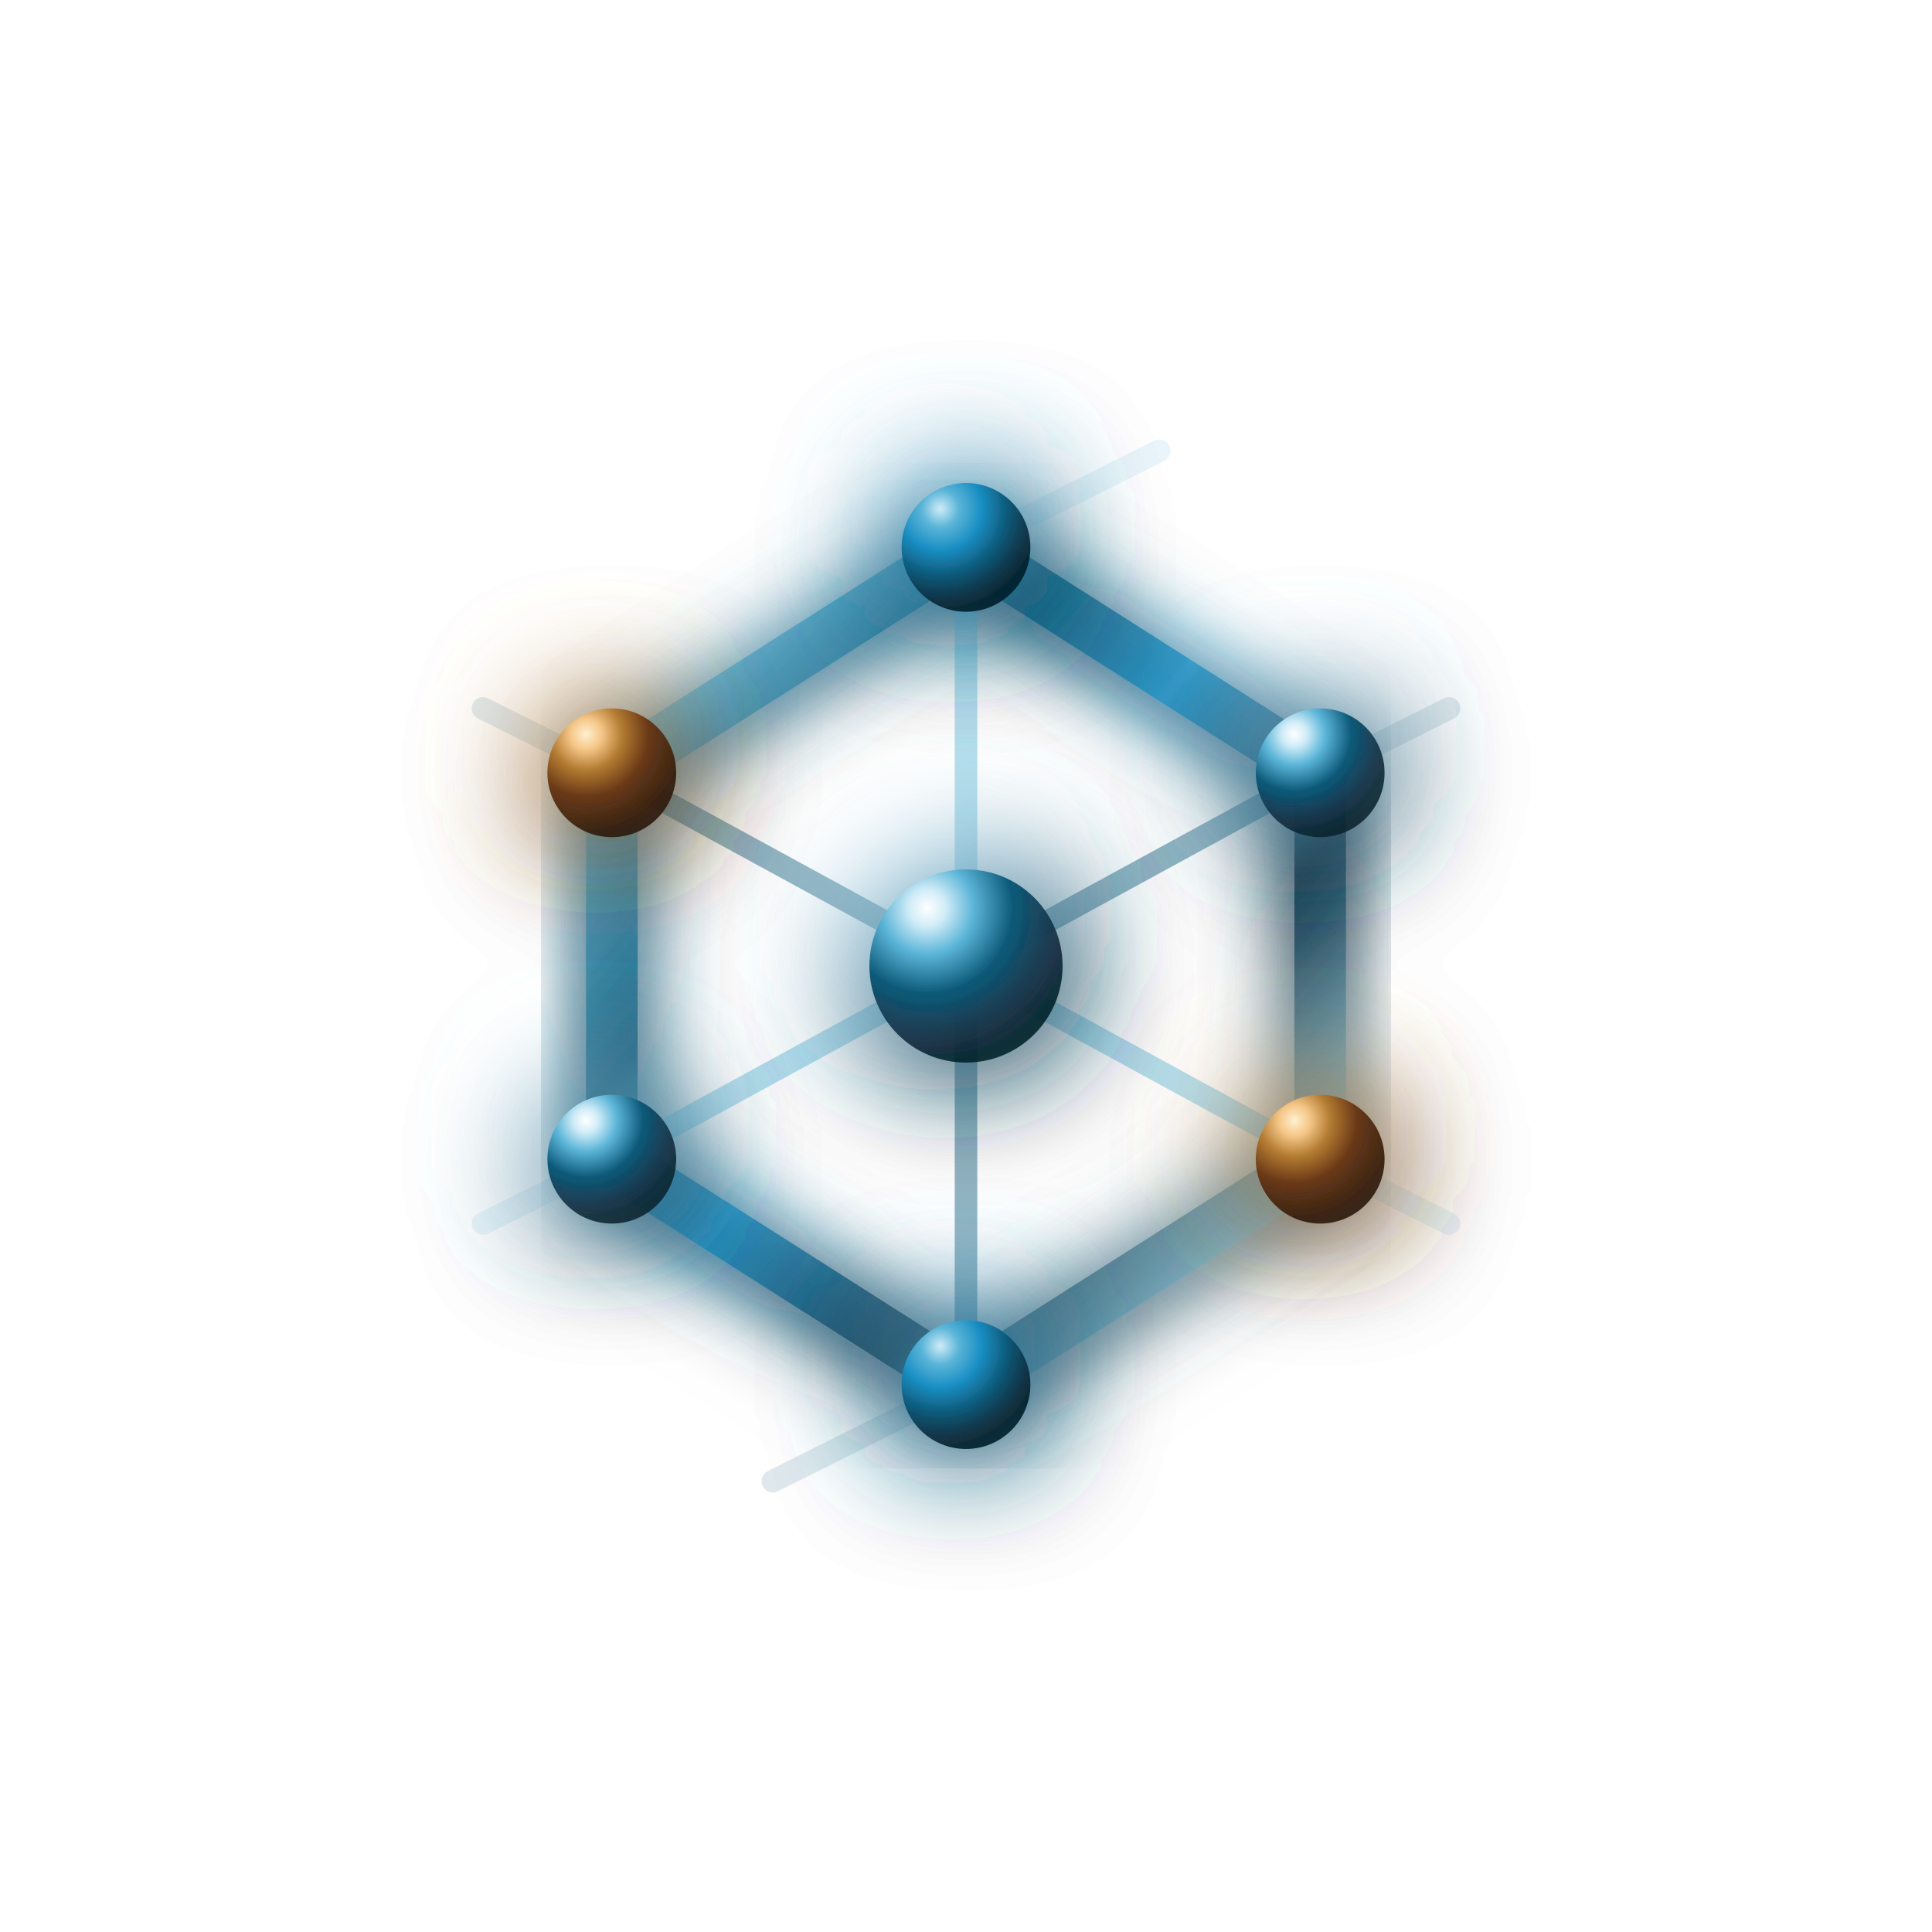
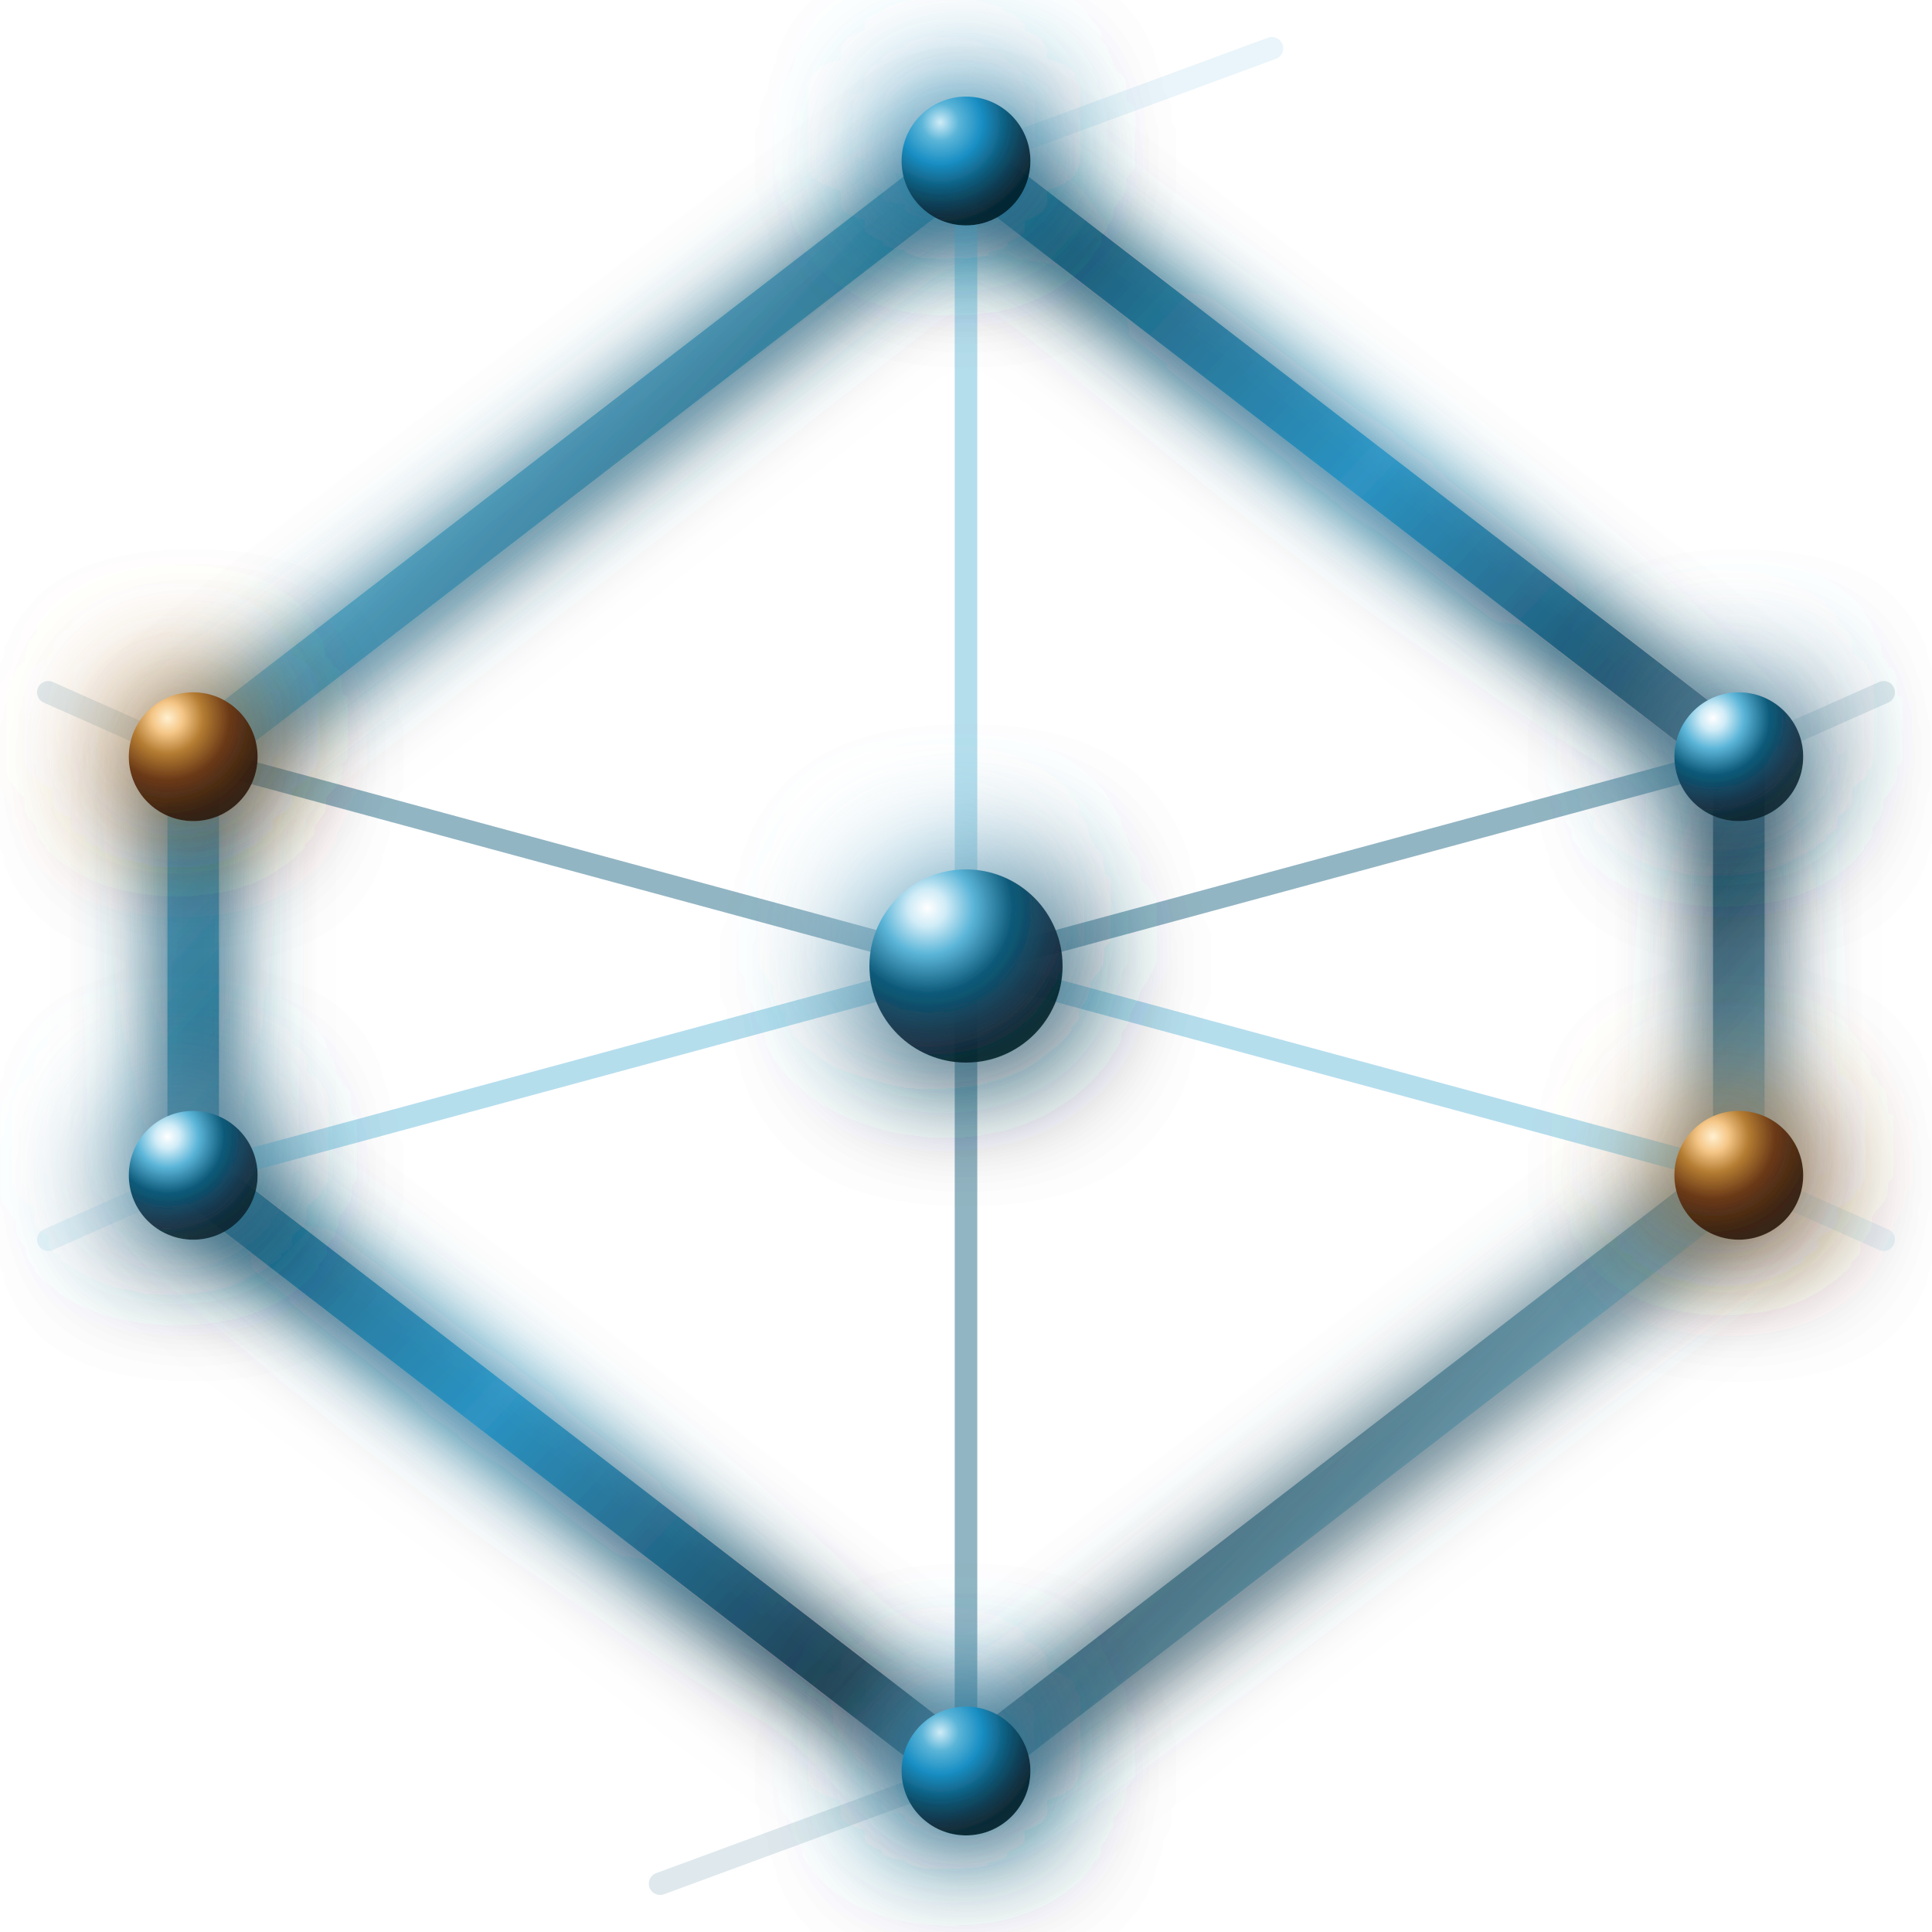
<svg xmlns="http://www.w3.org/2000/svg" viewBox="0 0 120 120" role="img" aria-labelledby="x1-logo-title x1-logo-desc">
  <defs>
    <linearGradient id="hex-stroke" x1="0" y1="0" x2="1" y2="1">
      <stop offset="0" stop-color="#c8e8f5" />
      <stop offset="0.12" stop-color="#5bb5d8" />
      <stop offset="0.32" stop-color="#0e5a7a" />
      <stop offset="0.48" stop-color="#1a8fc4" />
      <stop offset="0.68" stop-color="#082f44" />
      <stop offset="0.88" stop-color="#8cc8db" />
      <stop offset="1" stop-color="#d0ecf7" />
    </linearGradient>
    <radialGradient id="pulse-silver" cx="30%" cy="20%" r="80%">
      <stop offset="0" stop-color="#ffffff" />
      <stop offset="0.12" stop-color="#d0ecf7" />
      <stop offset="0.3" stop-color="#5bb5d8" />
      <stop offset="0.55" stop-color="#0e5a7a" />
      <stop offset="1" stop-color="#041820" stop-opacity=".85" />
    </radialGradient>
    <radialGradient id="pulse-metal-blue" cx="30%" cy="20%" r="80%">
      <stop offset="0" stop-color="#d0ecf7" />
      <stop offset="0.18" stop-color="#5bb5d8" />
      <stop offset="0.4" stop-color="#1a8fc4" />
      <stop offset="0.65" stop-color="#0e5a7a" />
      <stop offset="1" stop-color="#051520" stop-opacity=".9" />
    </radialGradient>
    <radialGradient id="pulse-copper" cx="30%" cy="20%" r="80%">
      <stop offset="0" stop-color="#fff0d0" />
      <stop offset="0.15" stop-color="#f5c788" />
      <stop offset="0.35" stop-color="#b37b31" />
      <stop offset="0.6" stop-color="#6b3a18" />
      <stop offset="1" stop-color="#2a1208" stop-opacity=".9" />
    </radialGradient>
    <filter id="glow" x="-50%" y="-50%" width="200%" height="200%">
      <feGaussianBlur stdDeviation="2.5" result="blur" />
      <feMerge>
        <feMergeNode in="blur" />
        <feMergeNode in="SourceGraphic" />
      </feMerge>
    </filter>
    <filter id="glow-strong" x="-80%" y="-80%" width="260%" height="260%">
      <feGaussianBlur stdDeviation="4" result="blur" />
      <feMerge>
        <feMergeNode in="blur" />
        <feMergeNode in="blur" />
        <feMergeNode in="SourceGraphic" />
      </feMerge>
    </filter>
    <filter id="metal-shadow" x="-10%" y="-10%" width="120%" height="120%">
      <feDropShadow dx="0" dy="1" stdDeviation="1.5" flood-color="#020508" flood-opacity=".65" />
    </filter>
  </defs>
  <g fill="none" stroke-linecap="round" stroke-linejoin="round" filter="url(#metal-shadow)">
-     <polygon points="60,34 82,48 82,72 60,86 38,72 38,48" stroke="url(#hex-stroke)" stroke-width="3.2" opacity=".85" filter="url(#glow)" />
+     <polygon points="60,10 108,47 108,73 60,110 12,73 12,47" stroke="url(#hex-stroke)" stroke-width="3.2" opacity=".85" filter="url(#glow)" />
  </g>
  <g fill="none" stroke-linecap="round" stroke-width="1.4" opacity=".45">
-     <line x1="60" y1="60" x2="60" y2="34" stroke="#5bb5d8" />
-     <line x1="60" y1="60" x2="82" y2="48" stroke="#0e5a7a" />
-     <line x1="60" y1="60" x2="82" y2="72" stroke="#5bb5d8" />
-     <line x1="60" y1="60" x2="60" y2="86" stroke="#0e5a7a" />
-     <line x1="60" y1="60" x2="38" y2="72" stroke="#5bb5d8" />
-     <line x1="60" y1="60" x2="38" y2="48" stroke="#0e5a7a" />
-     <line x1="60" y1="34" x2="72" y2="28" stroke="#5bb5d8" opacity=".3" />
-     <line x1="82" y1="48" x2="90" y2="44" stroke="#0e5a7a" opacity=".3" />
-     <line x1="82" y1="72" x2="90" y2="76" stroke="#5bb5d8" opacity=".3" />
-     <line x1="60" y1="86" x2="48" y2="92" stroke="#0e5a7a" opacity=".3" />
-     <line x1="38" y1="72" x2="30" y2="76" stroke="#5bb5d8" opacity=".3" />
-     <line x1="38" y1="48" x2="30" y2="44" stroke="#0e5a7a" opacity=".3" />
+     <line x1="60" y1="60" x2="60" y2="10" stroke="#5bb5d8" />
+     <line x1="60" y1="60" x2="108" y2="47" stroke="#0e5a7a" />
+     <line x1="60" y1="60" x2="108" y2="73" stroke="#5bb5d8" />
+     <line x1="60" y1="60" x2="60" y2="110" stroke="#0e5a7a" />
+     <line x1="60" y1="60" x2="12" y2="73" stroke="#5bb5d8" />
+     <line x1="60" y1="60" x2="12" y2="47" stroke="#0e5a7a" />
+     <line x1="60" y1="10" x2="79" y2="3" stroke="#5bb5d8" opacity=".3" />
+     <line x1="108" y1="47" x2="117" y2="43" stroke="#0e5a7a" opacity=".3" />
+     <line x1="108" y1="73" x2="117" y2="77" stroke="#5bb5d8" opacity=".3" />
+     <line x1="60" y1="110" x2="41" y2="117" stroke="#0e5a7a" opacity=".3" />
+     <line x1="12" y1="73" x2="3" y2="77" stroke="#5bb5d8" opacity=".3" />
+     <line x1="12" y1="47" x2="3" y2="43" stroke="#0e5a7a" opacity=".3" />
  </g>
  <g filter="url(#glow-strong)">
-     <circle cx="60" cy="34" r="4" fill="url(#pulse-metal-blue)" class="pulse-node">
+     <circle cx="60" cy="10" r="4" fill="url(#pulse-metal-blue)" class="pulse-node">
      <animate attributeName="r" values="3;5;3" dur="2.8s" repeatCount="indefinite" />
      <animate attributeName="opacity" values=".7;1;.7" dur="2.8s" repeatCount="indefinite" />
    </circle>
-     <circle cx="82" cy="48" r="4" fill="url(#pulse-silver)" class="pulse-node">
+     <circle cx="108" cy="47" r="4" fill="url(#pulse-silver)" class="pulse-node">
      <animate attributeName="r" values="3;5;3" dur="2.8s" begin=".7s" repeatCount="indefinite" />
      <animate attributeName="opacity" values=".7;1;.7" dur="2.8s" begin=".7s" repeatCount="indefinite" />
    </circle>
-     <circle cx="82" cy="72" r="4" fill="url(#pulse-copper)" class="pulse-node">
+     <circle cx="108" cy="73" r="4" fill="url(#pulse-copper)" class="pulse-node">
      <animate attributeName="r" values="3;5;3" dur="2.8s" begin="1.4s" repeatCount="indefinite" />
      <animate attributeName="opacity" values=".7;1;.7" dur="2.8s" begin="1.4s" repeatCount="indefinite" />
    </circle>
-     <circle cx="60" cy="86" r="4" fill="url(#pulse-metal-blue)" class="pulse-node">
+     <circle cx="60" cy="110" r="4" fill="url(#pulse-metal-blue)" class="pulse-node">
      <animate attributeName="r" values="3;5;3" dur="2.8s" begin="2.1s" repeatCount="indefinite" />
      <animate attributeName="opacity" values=".7;1;.7" dur="2.8s" begin="2.1s" repeatCount="indefinite" />
    </circle>
-     <circle cx="38" cy="72" r="4" fill="url(#pulse-silver)" class="pulse-node">
+     <circle cx="12" cy="73" r="4" fill="url(#pulse-silver)" class="pulse-node">
      <animate attributeName="r" values="3;5;3" dur="2.8s" begin=".35s" repeatCount="indefinite" />
      <animate attributeName="opacity" values=".7;1;.7" dur="2.8s" begin=".35s" repeatCount="indefinite" />
    </circle>
-     <circle cx="38" cy="48" r="4" fill="url(#pulse-copper)" class="pulse-node">
+     <circle cx="12" cy="47" r="4" fill="url(#pulse-copper)" class="pulse-node">
      <animate attributeName="r" values="3;5;3" dur="2.8s" begin="1.05s" repeatCount="indefinite" />
      <animate attributeName="opacity" values=".7;1;.7" dur="2.8s" begin="1.05s" repeatCount="indefinite" />
    </circle>
  </g>
  <circle cx="60" cy="60" r="6" fill="url(#pulse-silver)" filter="url(#glow-strong)">
    <animate attributeName="r" values="4;7;4" dur="2s" repeatCount="indefinite" />
    <animate attributeName="opacity" values=".6;1;.6" dur="2s" repeatCount="indefinite" />
  </circle>
  <circle cx="60" cy="60" r="8" fill="none" stroke="#5bb5d8" stroke-width=".8" opacity="0">
-     <animate attributeName="r" values="8;22" dur="2.5s" repeatCount="indefinite" />
+     <animate attributeName="r" values="8;36" dur="2.5s" repeatCount="indefinite" />
    <animate attributeName="opacity" values=".5;0" dur="2.5s" repeatCount="indefinite" />
  </circle>
  <circle cx="60" cy="60" r="8" fill="none" stroke="#0e5a7a" stroke-width=".8" opacity="0">
-     <animate attributeName="r" values="8;22" dur="2.5s" begin="1.25s" repeatCount="indefinite" />
+     <animate attributeName="r" values="8;36" dur="2.5s" begin="1.25s" repeatCount="indefinite" />
    <animate attributeName="opacity" values=".5;0" dur="2.5s" begin="1.25s" repeatCount="indefinite" />
  </circle>
</svg>
